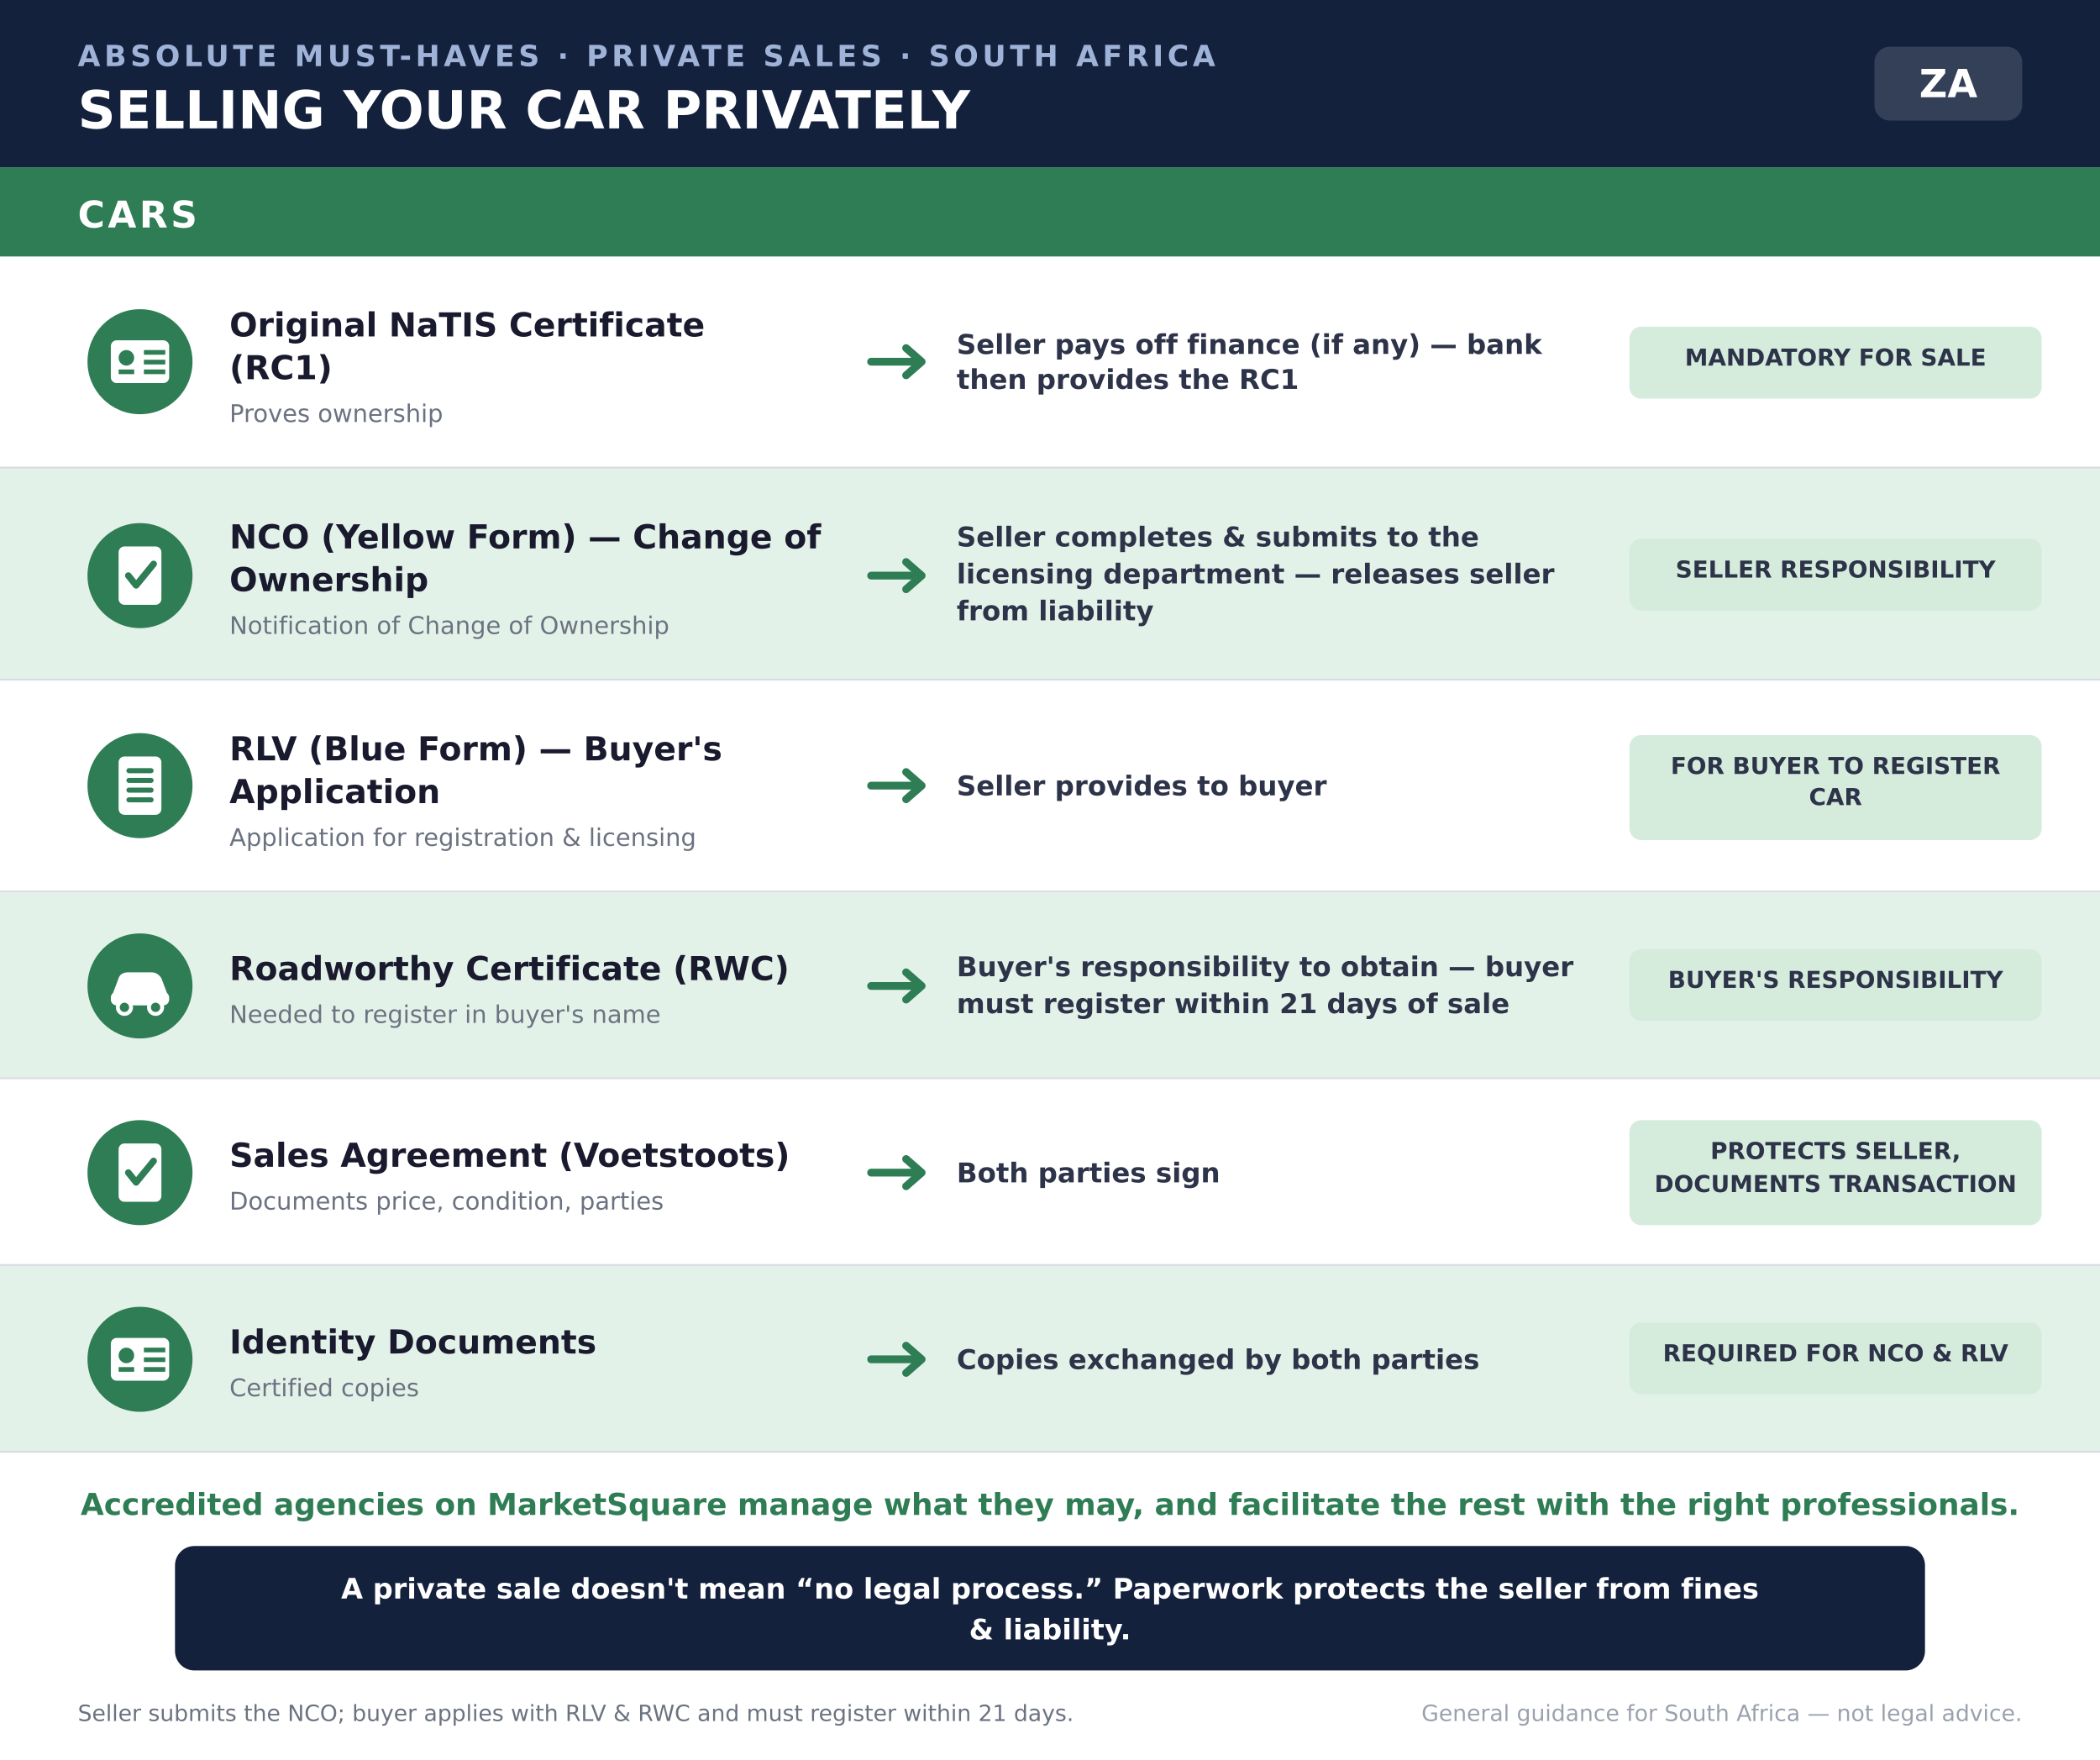
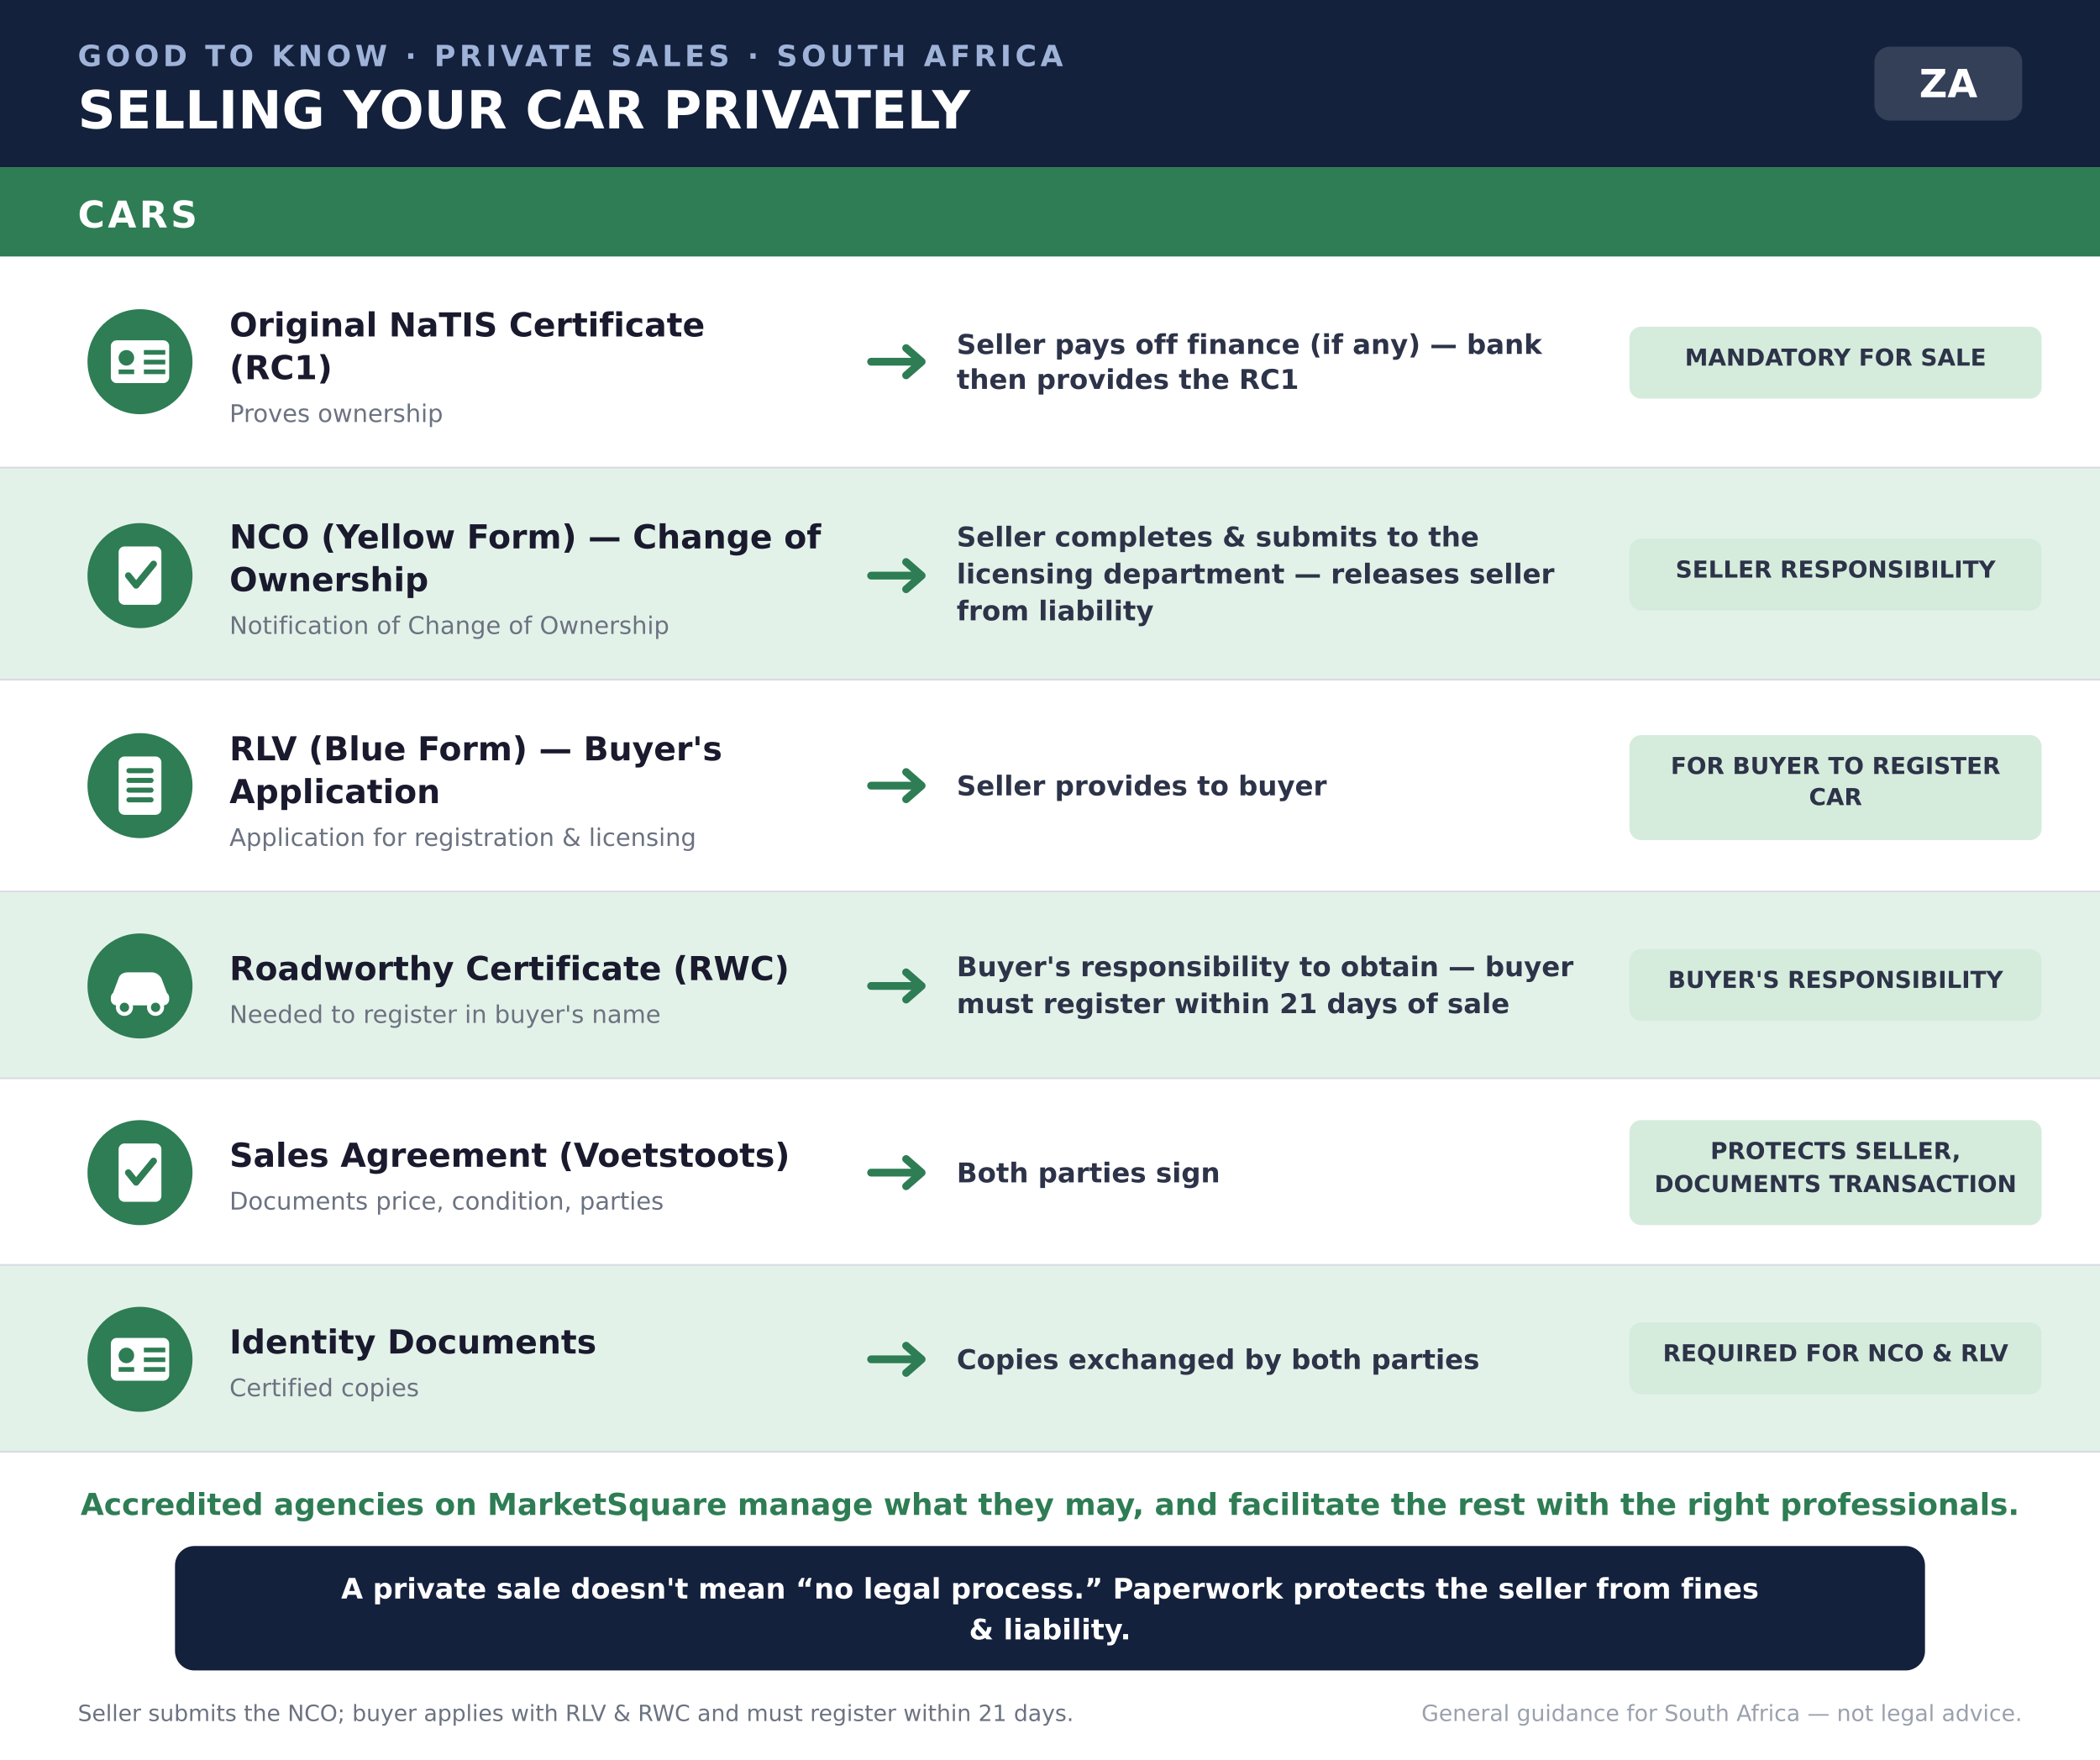
<svg xmlns="http://www.w3.org/2000/svg" width="1080" height="905" viewBox="0 0 1080 905">
  <rect width="1080" height="905" fill="#ffffff" />
  <rect x="0" y="0" width="1080" height="86" fill="#14213d" />
-   <text x="40" y="34" font-family="DejaVu Sans" font-size="15" font-weight="bold" fill="#9fb3d9" letter-spacing="2">ABSOLUTE MUST-HAVES · PRIVATE SALES · SOUTH AFRICA</text>
+   <text x="40" y="34" font-family="DejaVu Sans" font-size="15" font-weight="bold" fill="#9fb3d9" letter-spacing="2">GOOD TO KNOW · PRIVATE SALES · SOUTH AFRICA</text>
  <text x="40" y="66" font-family="DejaVu Sans" font-size="27" font-weight="bold" fill="#ffffff">SELLING YOUR CAR PRIVATELY</text>
  <rect x="964" y="24" width="76" height="38" rx="8" fill="#ffffff" opacity="0.14" />
  <text x="1002" y="50" font-family="DejaVu Sans" font-size="20" font-weight="bold" fill="#ffffff" text-anchor="middle">ZA</text>
  <rect x="0" y="86" width="1080" height="46" fill="#2e7d54" />
  <text x="40" y="117" font-family="DejaVu Sans" font-size="19" font-weight="bold" fill="#ffffff" letter-spacing="1.5">CARS</text>
  <rect x="0" y="132" width="1080" height="109" fill="#ffffff" />
  <circle cx="72" cy="186" r="27" fill="#2e7d54" />
  <g transform="translate(72,186)">
    <rect x="-15" y="-11" width="30" height="22" rx="3" fill="#fff" />
    <circle cx="-7" cy="-2" r="4" fill="#2e7d54" />
    <rect x="-11" y="4" width="8" height="2.4" fill="#2e7d54" />
    <rect x="2" y="-6" width="11" height="2.4" fill="#2e7d54" />
    <rect x="2" y="-1" width="11" height="2.4" fill="#2e7d54" />
    <rect x="2" y="4" width="11" height="2.4" fill="#2e7d54" />
  </g>
  <text x="118" y="173" font-family="DejaVu Sans" font-size="17" font-weight="bold" fill="#1a1a2e">Original NaTIS Certificate</text>
  <text x="118" y="195" font-family="DejaVu Sans" font-size="17" font-weight="bold" fill="#1a1a2e">(RC1)</text>
  <text x="118" y="217" font-family="DejaVu Sans" font-size="12.5" fill="#6b7280">Proves ownership</text>
  <path d="M 448,186 h 26 m -8,-7 l 8,7 l -8,7" stroke="#2e7d54" stroke-width="4" fill="none" stroke-linecap="round" stroke-linejoin="round" />
  <text x="492" y="182" font-family="DejaVu Sans" font-size="14" font-weight="bold" fill="#2d3348">Seller pays off finance (if any) — bank</text>
  <text x="492" y="200" font-family="DejaVu Sans" font-size="14" font-weight="bold" fill="#2d3348">then provides the RC1</text>
  <rect x="838" y="168" width="212" height="37" rx="6" fill="#d5ecdd" />
  <text x="944" y="188" font-family="DejaVu Sans" font-size="12" font-weight="bold" fill="#2d3348" text-anchor="middle">MANDATORY FOR SALE</text>
  <rect x="0" y="240" width="1080" height="1" fill="#d8dbe4" />
  <rect x="0" y="241" width="1080" height="109" fill="#e3f2e9" />
  <circle cx="72" cy="296" r="27" fill="#2e7d54" />
  <g transform="translate(72,296)">
    <rect x="-11" y="-15" width="22" height="30" rx="3" fill="#fff" />
    <path d="M -6,0 L -2,5 L 7,-6" fill="none" stroke="#2e7d54" stroke-width="3.4" stroke-linecap="round" stroke-linejoin="round" />
  </g>
  <text x="118" y="282" font-family="DejaVu Sans" font-size="17" font-weight="bold" fill="#1a1a2e">NCO (Yellow Form) — Change of</text>
  <text x="118" y="304" font-family="DejaVu Sans" font-size="17" font-weight="bold" fill="#1a1a2e">Ownership</text>
  <text x="118" y="326" font-family="DejaVu Sans" font-size="12.5" fill="#6b7280">Notification of Change of Ownership</text>
  <path d="M 448,296 h 26 m -8,-7 l 8,7 l -8,7" stroke="#2e7d54" stroke-width="4" fill="none" stroke-linecap="round" stroke-linejoin="round" />
  <text x="492" y="281" font-family="DejaVu Sans" font-size="14" font-weight="bold" fill="#2d3348">Seller completes &amp; submits to the</text>
  <text x="492" y="300" font-family="DejaVu Sans" font-size="14" font-weight="bold" fill="#2d3348">licensing department — releases seller</text>
  <text x="492" y="319" font-family="DejaVu Sans" font-size="14" font-weight="bold" fill="#2d3348">from liability</text>
  <rect x="838" y="277" width="212" height="37" rx="6" fill="#d5ecdd" />
  <text x="944" y="297" font-family="DejaVu Sans" font-size="12" font-weight="bold" fill="#2d3348" text-anchor="middle">SELLER RESPONSIBILITY</text>
  <rect x="0" y="349" width="1080" height="1" fill="#d8dbe4" />
  <rect x="0" y="350" width="1080" height="109" fill="#ffffff" />
  <circle cx="72" cy="404" r="27" fill="#2e7d54" />
  <g transform="translate(72,404)">
    <rect x="-11" y="-15" width="22" height="30" rx="3" fill="#fff" />
    <rect x="-7" y="-9" width="14" height="2.6" rx="1.3" fill="#2e7d54" />
    <rect x="-7" y="-4" width="14" height="2.6" rx="1.3" fill="#2e7d54" />
    <rect x="-7" y="1" width="14" height="2.6" rx="1.3" fill="#2e7d54" />
    <rect x="-7" y="6" width="14" height="2.6" rx="1.3" fill="#2e7d54" />
  </g>
  <text x="118" y="391" font-family="DejaVu Sans" font-size="17" font-weight="bold" fill="#1a1a2e">RLV (Blue Form) — Buyer's</text>
  <text x="118" y="413" font-family="DejaVu Sans" font-size="17" font-weight="bold" fill="#1a1a2e">Application</text>
  <text x="118" y="435" font-family="DejaVu Sans" font-size="12.5" fill="#6b7280">Application for registration &amp; licensing</text>
  <path d="M 448,404 h 26 m -8,-7 l 8,7 l -8,7" stroke="#2e7d54" stroke-width="4" fill="none" stroke-linecap="round" stroke-linejoin="round" />
  <text x="492" y="409" font-family="DejaVu Sans" font-size="14" font-weight="bold" fill="#2d3348">Seller provides to buyer</text>
  <rect x="838" y="378" width="212" height="54" rx="6" fill="#d5ecdd" />
  <text x="944" y="398" font-family="DejaVu Sans" font-size="12" font-weight="bold" fill="#2d3348" text-anchor="middle">FOR BUYER TO REGISTER</text>
  <text x="944" y="414" font-family="DejaVu Sans" font-size="12" font-weight="bold" fill="#2d3348" text-anchor="middle">CAR</text>
  <rect x="0" y="458" width="1080" height="1" fill="#d8dbe4" />
  <rect x="0" y="459" width="1080" height="96" fill="#e3f2e9" />
  <circle cx="72" cy="507" r="27" fill="#2e7d54" />
  <g transform="translate(72,507)">
    <path d="M -14,4 L -11,-4 Q -10,-7 -6,-7 L 6,-7 Q 9,-7 11,-4 L 14,4 Z" fill="#fff" />
    <rect x="-15" y="3" width="30" height="7" rx="3" fill="#fff" />
    <circle cx="-8" cy="11" r="3.4" fill="#2e7d54" stroke="#fff" stroke-width="2" />
    <circle cx="8" cy="11" r="3.4" fill="#2e7d54" stroke="#fff" stroke-width="2" />
  </g>
  <text x="118" y="504" font-family="DejaVu Sans" font-size="17" font-weight="bold" fill="#1a1a2e">Roadworthy Certificate (RWC)</text>
  <text x="118" y="526" font-family="DejaVu Sans" font-size="12.5" fill="#6b7280">Needed to register in buyer's name</text>
  <path d="M 448,507 h 26 m -8,-7 l 8,7 l -8,7" stroke="#2e7d54" stroke-width="4" fill="none" stroke-linecap="round" stroke-linejoin="round" />
  <text x="492" y="502" font-family="DejaVu Sans" font-size="14" font-weight="bold" fill="#2d3348">Buyer's responsibility to obtain — buyer</text>
  <text x="492" y="521" font-family="DejaVu Sans" font-size="14" font-weight="bold" fill="#2d3348">must register within 21 days of sale</text>
  <rect x="838" y="488" width="212" height="37" rx="6" fill="#d5ecdd" />
  <text x="944" y="508" font-family="DejaVu Sans" font-size="12" font-weight="bold" fill="#2d3348" text-anchor="middle">BUYER'S RESPONSIBILITY</text>
  <rect x="0" y="554" width="1080" height="1" fill="#d8dbe4" />
  <rect x="0" y="555" width="1080" height="96" fill="#ffffff" />
  <circle cx="72" cy="603" r="27" fill="#2e7d54" />
  <g transform="translate(72,603)">
    <rect x="-11" y="-15" width="22" height="30" rx="3" fill="#fff" />
    <path d="M -6,0 L -2,5 L 7,-6" fill="none" stroke="#2e7d54" stroke-width="3.4" stroke-linecap="round" stroke-linejoin="round" />
  </g>
  <text x="118" y="600" font-family="DejaVu Sans" font-size="17" font-weight="bold" fill="#1a1a2e">Sales Agreement (Voetstoots)</text>
  <text x="118" y="622" font-family="DejaVu Sans" font-size="12.5" fill="#6b7280">Documents price, condition, parties</text>
  <path d="M 448,603 h 26 m -8,-7 l 8,7 l -8,7" stroke="#2e7d54" stroke-width="4" fill="none" stroke-linecap="round" stroke-linejoin="round" />
  <text x="492" y="608" font-family="DejaVu Sans" font-size="14" font-weight="bold" fill="#2d3348">Both parties sign</text>
  <rect x="838" y="576" width="212" height="54" rx="6" fill="#d5ecdd" />
  <text x="944" y="596" font-family="DejaVu Sans" font-size="12" font-weight="bold" fill="#2d3348" text-anchor="middle">PROTECTS SELLER,</text>
  <text x="944" y="613" font-family="DejaVu Sans" font-size="12" font-weight="bold" fill="#2d3348" text-anchor="middle">DOCUMENTS TRANSACTION</text>
  <rect x="0" y="650" width="1080" height="1" fill="#d8dbe4" />
  <rect x="0" y="651" width="1080" height="96" fill="#e3f2e9" />
  <circle cx="72" cy="699" r="27" fill="#2e7d54" />
  <g transform="translate(72,699)">
    <rect x="-15" y="-11" width="30" height="22" rx="3" fill="#fff" />
    <circle cx="-7" cy="-2" r="4" fill="#2e7d54" />
    <rect x="-11" y="4" width="8" height="2.4" fill="#2e7d54" />
    <rect x="2" y="-6" width="11" height="2.4" fill="#2e7d54" />
    <rect x="2" y="-1" width="11" height="2.4" fill="#2e7d54" />
    <rect x="2" y="4" width="11" height="2.4" fill="#2e7d54" />
  </g>
  <text x="118" y="696" font-family="DejaVu Sans" font-size="17" font-weight="bold" fill="#1a1a2e">Identity Documents</text>
  <text x="118" y="718" font-family="DejaVu Sans" font-size="12.5" fill="#6b7280">Certified copies</text>
  <path d="M 448,699 h 26 m -8,-7 l 8,7 l -8,7" stroke="#2e7d54" stroke-width="4" fill="none" stroke-linecap="round" stroke-linejoin="round" />
  <text x="492" y="704" font-family="DejaVu Sans" font-size="14" font-weight="bold" fill="#2d3348">Copies exchanged by both parties</text>
  <rect x="838" y="680" width="212" height="37" rx="6" fill="#d5ecdd" />
  <text x="944" y="700" font-family="DejaVu Sans" font-size="12" font-weight="bold" fill="#2d3348" text-anchor="middle">REQUIRED FOR NCO &amp; RLV</text>
  <rect x="0" y="746" width="1080" height="1" fill="#d8dbe4" />
  <text x="540.0" y="779" font-family="DejaVu Sans" font-size="15.5" font-weight="bold" fill="#2e7d54" text-anchor="middle">Accredited agencies on MarketSquare manage what they may, and facilitate the rest with the right professionals.</text>
  <rect x="90" y="795" width="900" height="64" rx="10" fill="#14213d" />
  <text x="540.0" y="822" font-family="DejaVu Sans" font-size="14.5" font-weight="bold" fill="#ffffff" text-anchor="middle">A private sale doesn't mean “no legal process.” Paperwork protects the seller from fines</text>
  <text x="540.0" y="843" font-family="DejaVu Sans" font-size="14.5" font-weight="bold" fill="#ffffff" text-anchor="middle">&amp; liability.</text>
  <text x="40" y="885" font-family="DejaVu Sans" font-size="11.5" fill="#6b7280">Seller submits the NCO; buyer applies with RLV &amp; RWC and must register within 21 days.</text>
  <text x="1040" y="885" font-family="DejaVu Sans" font-size="11.5" fill="#9aa1ad" text-anchor="end">General guidance for South Africa — not legal advice.</text>
</svg>
